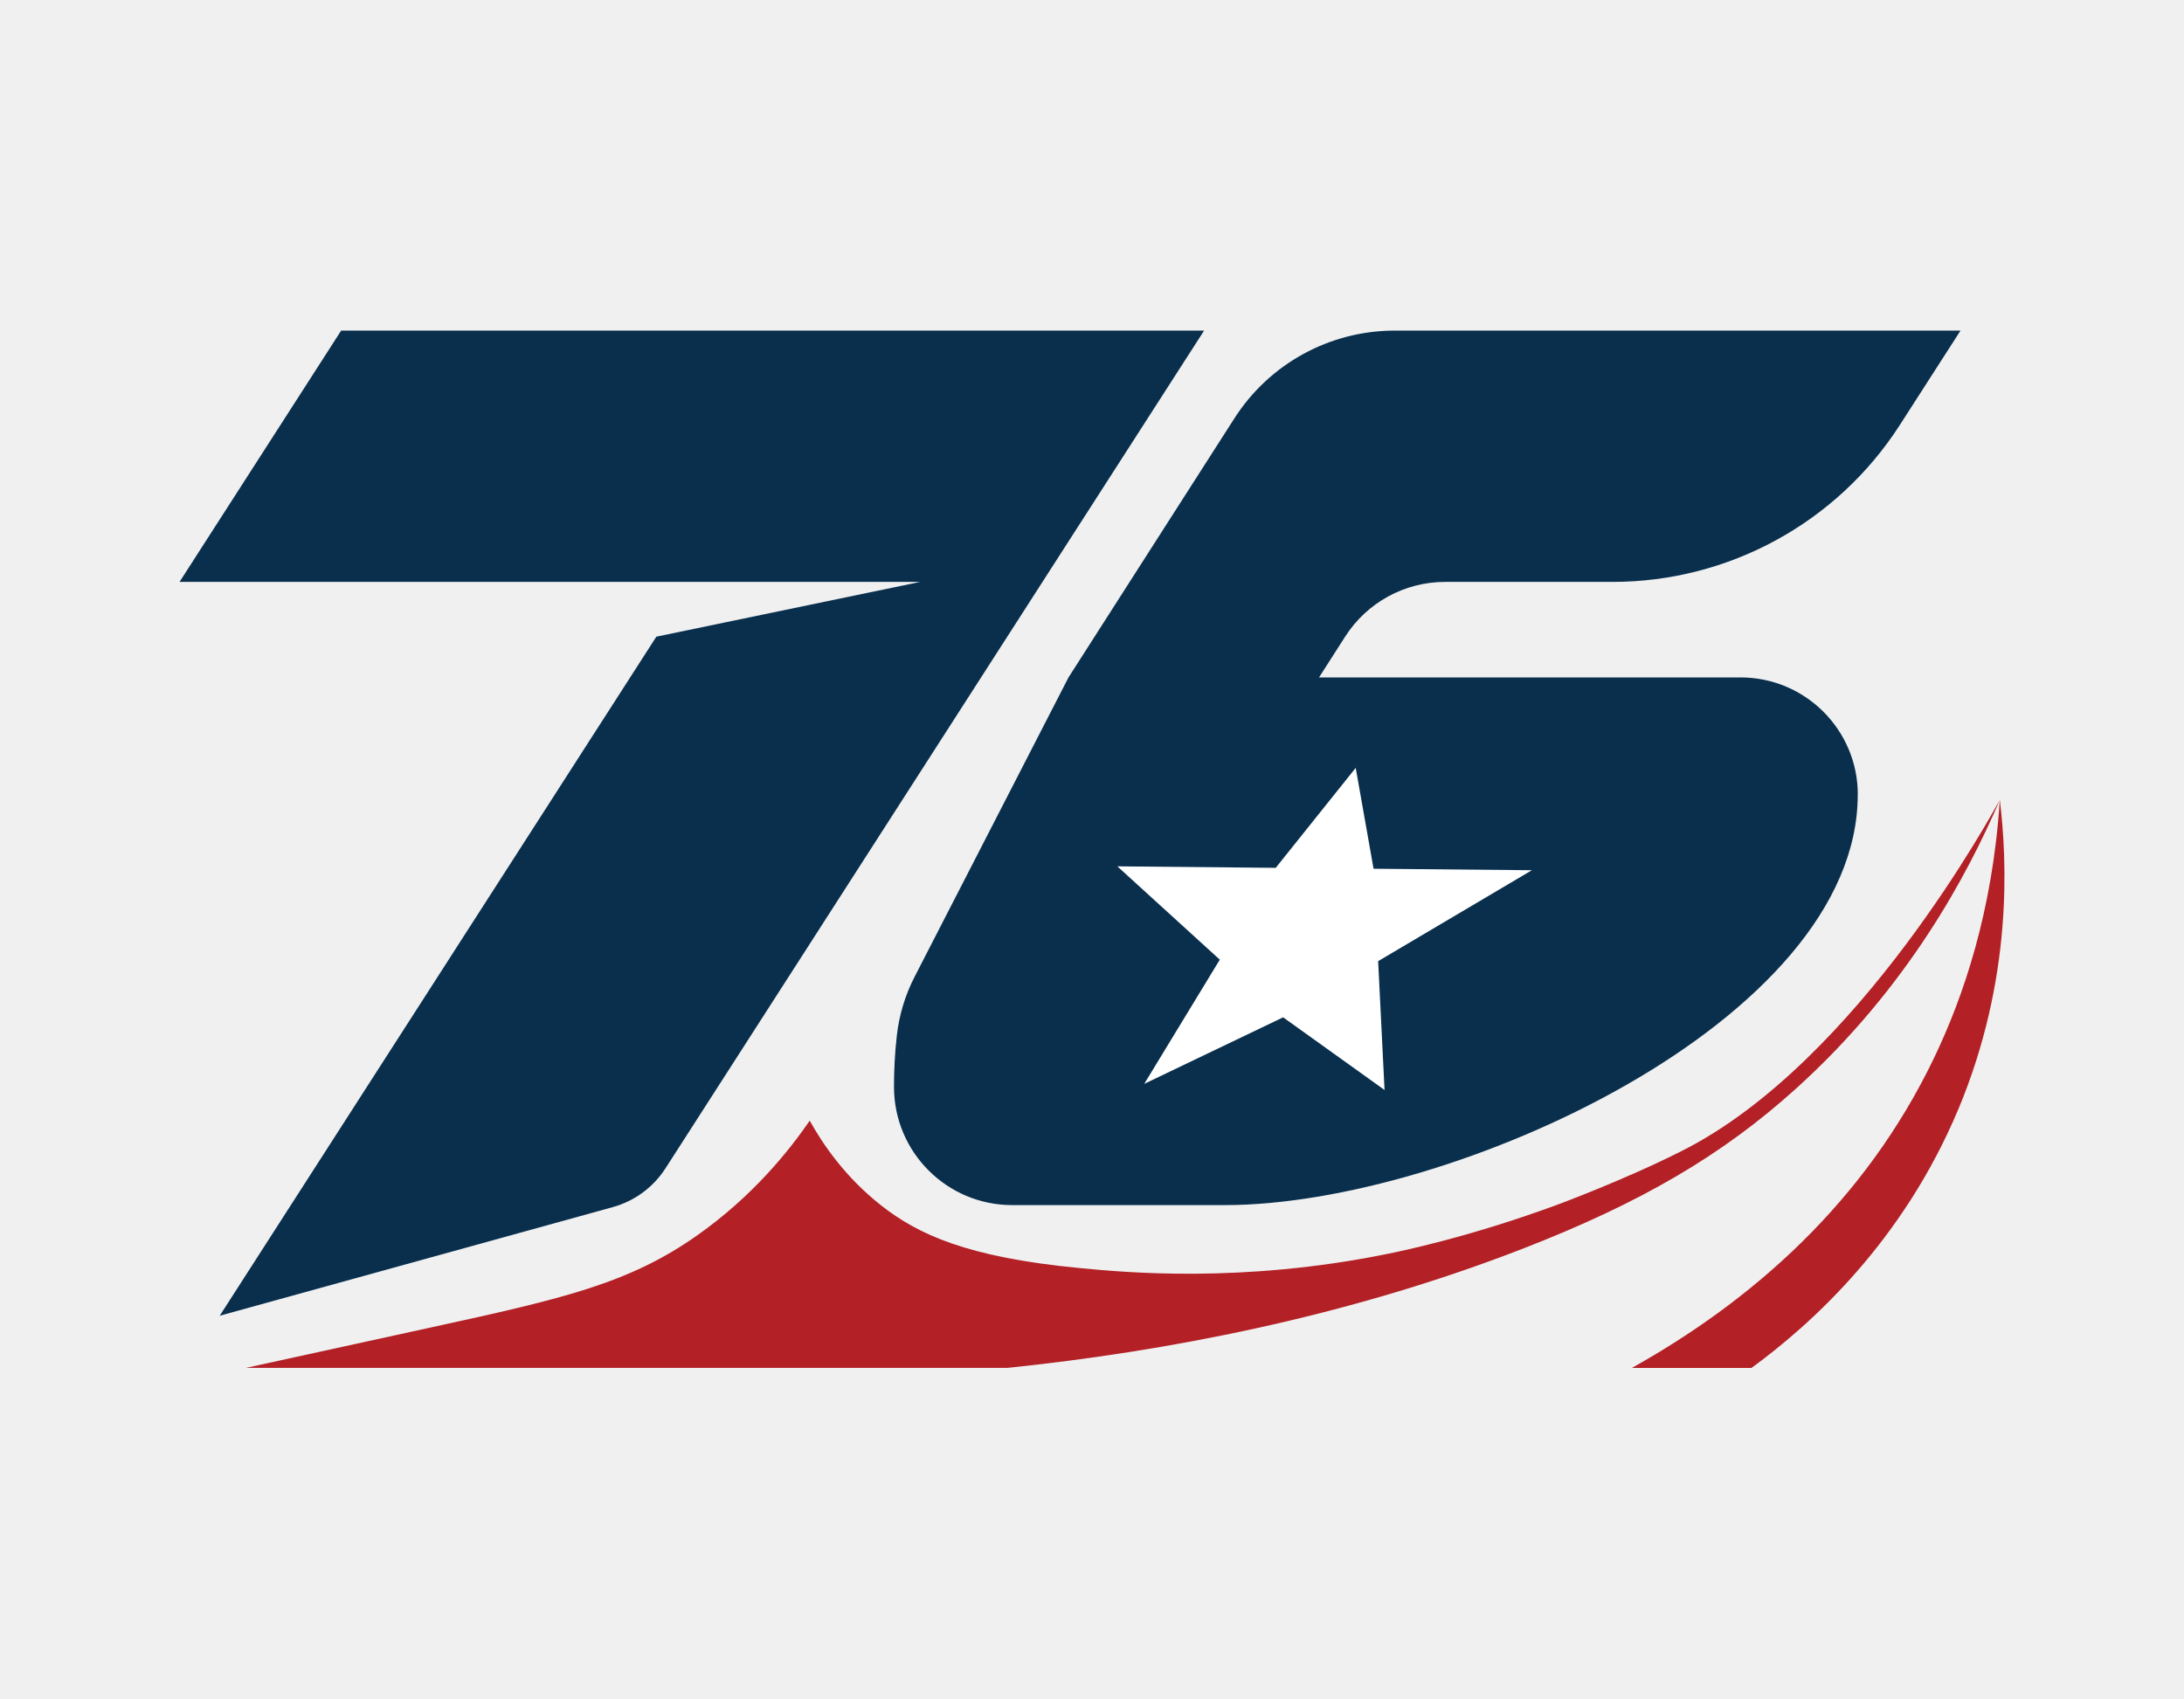
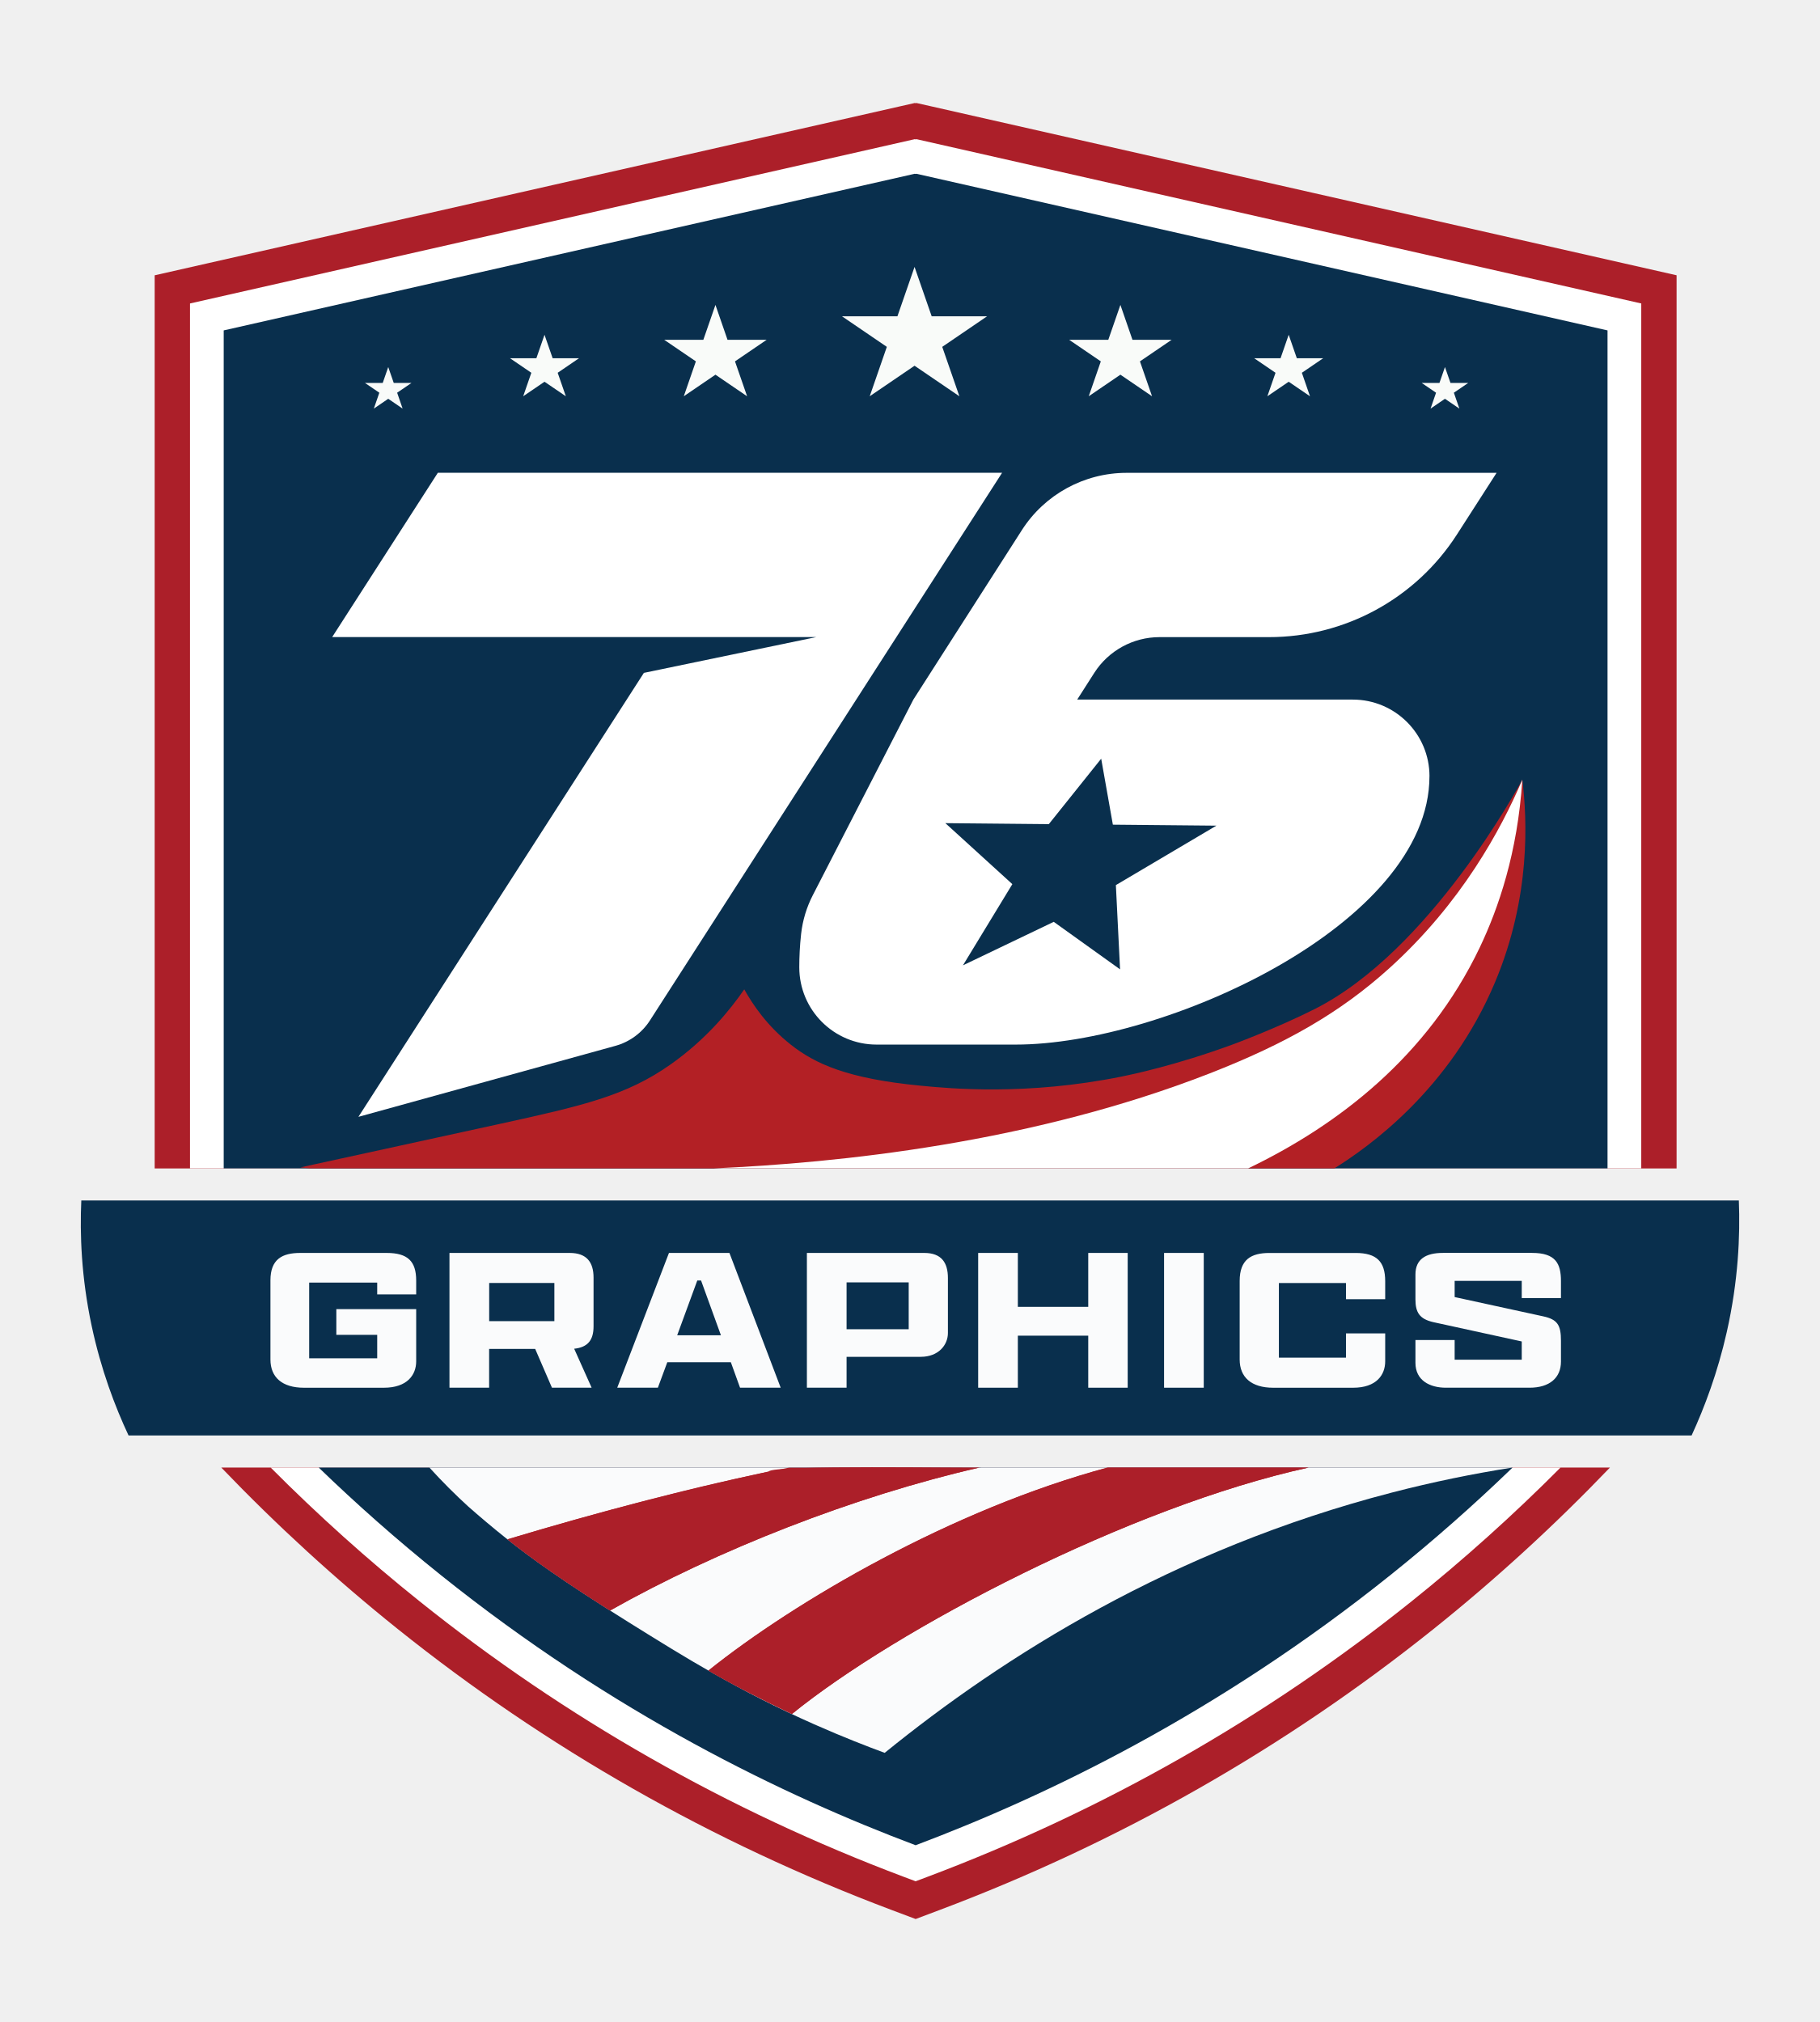
- <svg xmlns="http://www.w3.org/2000/svg" id="Layer_1" data-name="Layer 1" viewBox="0 0 648 504">
+ <svg xmlns="http://www.w3.org/2000/svg" id="Layer_1" data-name="Layer 1" viewBox="0 0 648 720">
  <defs>
    <style>
      .cls-1 {
+         fill: #f9fbf9;
+       }
+ 
+       .cls-2 {
        fill: #b32025;
      }

-       .cls-2 {
+       .cls-3 {
+         fill: #fafbfc;
+       }
+ 
+       .cls-4 {
        fill: #fff;
      }

-       .cls-3 {
+       .cls-5 {
        fill: #092f4d;
+       }
+ 
+       .cls-6 {
+         fill: #ac1f29;
      }
    </style>
  </defs>
  <g>
-     <path class="cls-1" d="M581.04,329.13c-16.4,39.18-43.42,63.67-61.36,76.77h-35.49c35.26-19.7,69.12-48.94,89.82-92.34,8.5-17.8,17.19-43.04,19.34-76.18,2.2,18.06,3.86,53.08-12.3,91.75Z" />
-     <path class="cls-1" d="M593.31,237.44c-9.34,21.8-27.22,55.61-60.47,85.62-21.66,19.56-45.78,33.81-81.38,47.6-52.39,20.3-106,30.4-152.54,35.23H72.99c13.85-3.01,31.59-6.9,55.52-12.14,38.46-8.39,58.1-12.91,78.29-27.14,16.47-11.6,27.14-24.91,33.45-34.08,3.83,6.9,10.37,16.6,21.07,25.06,11.06,8.73,25.77,15.51,59.11,18.69,13.23,1.27,47.87,4.58,91.12-4.19,4.05-.81,24.43-5.01,50.21-14.5,0,0,20.16-7.41,37.47-16.19,52.46-26.54,92.71-101.62,94.07-103.96Z" />
+     <path class="cls-6" d="M78.78,522.56c19.73,20.57,40.77,39.83,62.8,57.48,52.91,42.38,112.05,76.04,175.76,100.03l8.67,3.26,8.66-3.26c63.72-23.99,122.85-57.65,175.76-100.03,22.03-17.64,43.07-36.9,62.79-57.48H78.78ZM577.79,93.68l-123.02-27.89-123.02-27.88-5.44-1.23-.31.07-.32-.07-5.43,1.23-135.54,30.73-110.49,25.05-19.15,4.34v318.04h541.87V98.02l-19.15-4.34Z" />
+     <path class="cls-4" d="M555.63,522.56c-16.84,16.92-34.6,32.87-53.06,47.66-51.88,41.56-109.86,74.56-172.34,98.08l-4.23,1.59-4.24-1.59c-62.48-23.52-120.46-56.52-172.34-98.08-18.46-14.78-36.22-30.74-53.06-47.66h459.26Z" />
+     <polygon class="cls-4" points="584.36 108.06 584.36 416.05 67.65 416.05 67.65 108.06 325.69 49.56 326 49.63 326.32 49.56 584.36 108.06" />
+     <path class="cls-5" d="M538.54,522.56c-.29.29-.58.57-.88.86-12.89,12.41-27.06,24.99-42.6,37.43-61.62,49.37-122.21,78.57-169.06,96.21-46.86-17.63-107.44-46.84-169.06-96.21-15.89-12.73-30.35-25.6-43.48-38.29h425.08Z" />
+     <path class="cls-5" d="M572.35,117.65v298.4H79.65V117.65c82.01-18.59,164.03-37.18,246.03-55.77l.32.07.31-.07c82.01,18.59,164.02,37.18,246.03,55.77Z" />
+     <path class="cls-2" d="M542.01,277.64s-.02.03-.02.05c-.02.04-.03.08-.05.13.02-.04.04-.08.05-.13-1.05,1.83-32.67,60.74-73.81,81.57-13.59,6.88-29.4,12.7-29.4,12.7-20.24,7.43-36.22,10.74-39.39,11.38-33.94,6.86-61.12,4.27-71.49,3.27-26.17-2.5-37.71-7.81-46.38-14.66-8.4-6.64-13.52-14.24-16.53-19.66-4.96,7.2-13.34,17.64-26.25,26.75-15.84,11.17-31.25,14.7-61.43,21.3-38.98,8.53-57.06,12.47-70.34,15.35,1.09.12,2.19.24,3.27.35h364.85c11.82-7.4,41.12-27.83,57.27-66.43,12.7-30.32,11.39-57.82,9.66-71.98Z" />
+     <path class="cls-4" d="M364.85,416.05h79.55c31.79-15.29,63.86-39.71,82.45-78.65,6.65-13.96,13.49-33.76,15.16-59.76l-.02.05c-.03.09-.06.17-.1.25-7.36,17.11-21.38,43.5-47.34,66.93-17.35,15.65-36.56,26.7-63.84,37.35-63.74,24.87-132.28,31.88-176.72,33.83h110.87Z" />
+     <path class="cls-3" d="M465.94,522.56c-.09.02-.18.05-.27.07h-71.31c.08-.02.16-.05.23-.07h-45.28c-.09.02-.19.05-.29.07h-68.21c.11-.02.21-.05.32-.07h-128.25c2.17,2.39,4.48,4.83,6.92,7.27,2.33,2.33,4.64,4.53,6.94,6.63,3.4,3,8.23,7.15,14.18,11.88,7.68,6.1,19.04,14.42,42.77,29.23,20.58,12.83,39.35,24.54,66.26,36.45,10.39,4.6,19.14,7.97,25.04,10.14,42.15-34.24,102.24-72.37,180.49-92.66,14.83-3.85,29.23-6.77,43.06-8.94h5.12-77.72Z" />
+     <g>
+       <path class="cls-6" d="M348.76,522.56c-44.44,10.17-93.39,29.38-131.56,50.93-19.63-12.46-29.28-19.59-36.53-25.35,30.66-9.3,61.67-17.34,93.07-24.18,1.05-2.43,71.71-1.1,75.02-1.4Z" />
+       <path class="cls-6" d="M465.94,522.56c-63.59,13.94-146.59,57.4-183.98,87.76-9.76-4.68-20.25-9.93-29.74-15.45,30.58-24.57,86.71-57.31,142.04-72.31,0,0,71.68,0,71.68,0Z" />
+       <path class="cls-6" d="M348.46,522.63c-44.34,10.18-93.19,29.36-131.26,50.85-19.63-12.46-29.28-19.59-36.53-25.35,33.07-9.84,66.54-18.94,100.47-25.58-.11.02-.21.05-.32.07h67.65Z" />
+       <path class="cls-6" d="M465.67,522.63c-63.53,13.97-146.38,57.39-183.71,87.69-9.76-4.68-20.25-9.93-29.74-15.45,30.62-24.52,86.98-57.64,142.38-72.31-.08.02-.16.05-.24.07h71.31Z" />
+     </g>
+     <g>
+       <path class="cls-4" d="M356.78,168.36l-37.62,58.5-87.76,136.51c-2.84,4.42-7.22,7.64-12.29,9.04l-91.5,25.28,101.64-158.09,61.4-12.75H118.27l37.62-58.5h200.89Z" />
+       <path class="cls-4" d="M508.95,276.41c0,26.39-23.63,50.28-53.85,67.56-30.24,17.3-67.06,27.99-93.45,27.99h-49.54c-15.2,0-27.53-12.32-27.53-27.53h0c0-3.64.18-7.64.66-11.94h0c.54-4.78,1.94-9.42,4.14-13.7,11.94-23.23,23.88-46.46,35.82-69.69l14.23-22.23,24.39-38.09c8.14-12.72,22.21-20.41,37.31-20.41h131.72l-14.14,21.99c-14.63,22.76-39.83,36.51-66.89,36.51h-38.96c-9.41,0-18.18,4.8-23.25,12.73l-6.08,9.51h98.11c15.09,0,27.32,12.23,27.32,27.3Z" />
+       <path class="cls-5" d="M373.45,293.43c6.21-7.76,12.41-15.51,18.62-23.27,1.39,7.83,2.77,15.66,4.16,23.49l36.86.35-35.79,21.17c.5,10,.99,20,1.49,30-7.87-5.64-15.74-11.28-23.61-16.92-10.78,5.16-21.55,10.32-32.33,15.49,5.86-9.64,11.73-19.28,17.59-28.91l-23.85-21.72,36.86.35Z" />
+     </g>
+     <g>
+       <polygon class="cls-1" points="325.62 95.04 331.72 112.63 351.44 112.63 335.48 123.51 341.58 141.1 325.62 130.23 309.66 141.1 315.75 123.51 299.79 112.63 319.52 112.63 325.62 95.04" />
+       <polygon class="cls-1" points="254.73 108.57 259.03 121 272.96 121 261.69 128.68 266 141.1 254.73 133.42 243.46 141.1 247.76 128.68 236.49 121 250.42 121 254.73 108.57" />
+       <polygon class="cls-1" points="398.91 108.57 403.21 121 417.15 121 405.87 128.68 410.18 141.1 398.91 133.42 387.64 141.1 391.94 128.68 380.67 121 394.6 121 398.91 108.57" />
+       <polygon class="cls-1" points="458.83 119.21 461.73 127.57 471.1 127.57 463.52 132.74 466.41 141.1 458.83 135.93 451.24 141.1 454.14 132.74 446.55 127.57 455.93 127.57 458.83 119.21" />
+       <polygon class="cls-1" points="514.47 130.7 516.43 136.35 522.76 136.35 517.64 139.84 519.6 145.5 514.47 142 509.34 145.5 511.3 139.84 506.17 136.35 512.51 136.35 514.47 130.7" />
+       <polygon class="cls-1" points="193.87 119.21 190.97 127.57 181.59 127.57 189.18 132.74 186.28 141.1 193.87 135.93 201.46 141.1 198.56 132.74 206.14 127.57 196.77 127.57 193.87 119.21" />
+       <polygon class="cls-1" points="138.23 130.7 136.27 136.35 129.93 136.35 135.06 139.84 133.1 145.5 138.23 142 143.35 145.5 141.4 139.84 146.52 136.35 140.19 136.35 138.23 130.7" />
+     </g>
  </g>
+   <path class="cls-5" d="M602.27,511.14H45.77c-4.81-10.26-9.82-23.42-13.15-39.09-3.7-17.39-4.21-32.68-3.67-44.59h590.15c.5,12.55-.18,28.6-4.28,46.8-3.28,14.54-7.95,26.93-12.54,36.89Z" />
  <g>
-     <path class="cls-3" d="M357.26,98.1l-47.95,74.57-111.85,173.99c-3.62,5.64-9.2,9.74-15.66,11.53l-116.61,32.23,129.55-201.5,78.26-16.25H53.27l47.95-74.57h256.05Z" />
-     <path class="cls-3" d="M551.2,235.8c0,33.63-30.12,64.08-68.63,86.11-38.54,22.05-85.47,35.68-119.1,35.68h-63.14c-19.38,0-35.08-15.71-35.08-35.08h0c0-4.63.22-9.74.84-15.22h0c.69-6.09,2.47-12.01,5.28-17.46,15.22-29.61,30.44-59.21,45.66-88.82l18.14-28.34,31.09-48.55c10.38-16.21,28.3-26.02,47.55-26.02h167.88l-18.02,28.03c-18.65,29.01-50.77,46.54-85.25,46.54h-49.66c-12,0-23.17,6.11-29.64,16.22l-7.76,12.12h125.04c19.24,0,34.82,15.59,34.82,34.8Z" />
-     <path class="cls-2" d="M378.51,257.51c7.91-9.89,15.82-19.77,23.73-29.66,1.77,9.98,3.54,19.96,5.3,29.93l46.97.44-45.61,26.98c.63,12.74,1.27,25.49,1.9,38.23-10.03-7.19-20.06-14.37-30.09-21.56-13.74,6.58-27.47,13.16-41.21,19.74,7.47-12.28,14.95-24.57,22.42-36.85l-30.4-27.69,46.97.44Z" />
+     <path class="cls-3" d="M134.3,460.92v-4.21h-24.22v26.95h24.22v-8.34h-14.55v-9.16h28.43v18.61c0,4.73-3.11,9.38-11.52,9.38h-28.43c-7.82,0-11.94-3.77-11.94-10.04v-28.21c0-7.53,4.21-9.75,10.6-9.75h30.78c7.49,0,10.51,2.95,10.51,9.82v4.95h-13.88Z" />
+     <path class="cls-3" d="M160.03,494.14v-47.99h42.81c6.06,0,8.49,3.32,8.49,8.79v17.35c0,4.87-2.02,7.46-6.9,7.97l6.22,13.88h-14.13l-5.97-13.81h-16.4v13.81h-14.13ZM197.38,470.44v-13.59h-23.21v13.59h23.21Z" />
+     <path class="cls-3" d="M260.21,485.06h-22.62l-3.36,9.08h-14.47l18.42-47.99h21.53l18.25,47.99h-14.47l-3.28-9.08ZM241.12,475.46h15.56l-7.07-19.49h-1.35l-7.15,19.49Z" />
+     <path class="cls-3" d="M287.29,446.15h41.8c6.06,0,8.41,3.4,8.41,8.93v19.57c0,4.28-3.36,8.49-9.67,8.49h-26.41v11h-14.13v-47.99ZM323.54,473.32v-16.69h-22.12v16.69h22.12Z" />
+     <path class="cls-3" d="M348.27,446.15h14.13v19.2h25.06v-19.2h14.05v47.99h-14.05v-18.53h-25.06v18.53h-14.13v-47.99Z" />
+     <path class="cls-3" d="M414.46,446.15h14.13v47.99h-14.13v-47.99Z" />
+     <path class="cls-3" d="M493.19,474.8v9.97c0,4.73-3.03,9.38-11.44,9.38h-28.43c-7.82,0-11.94-3.77-11.94-10.04v-27.98c0-7.61,4.04-9.97,10.6-9.97h30.7c7.49,0,10.51,3.1,10.51,10.04v6.42h-13.96v-5.76h-23.89v26.58h23.89v-8.64h13.96Z" />
+     <path class="cls-3" d="M555.77,484.84c0,5.76-4.04,9.3-11.19,9.3h-29.77c-5.72,0-10.85-2.58-10.85-8.86v-8.12h13.96v7.01h23.89v-6.5l-31.46-6.87c-4.88-1.11-6.39-3.4-6.39-8.12v-8.86c0-5.46,3.7-7.68,9.76-7.68h31.79c8.41,0,10.26,3.84,10.26,10.04v6.05h-13.96v-6.13h-23.89v5.76l31.54,6.87c5.13,1.11,6.31,3.18,6.31,8.71v7.38Z" />
  </g>
</svg>
